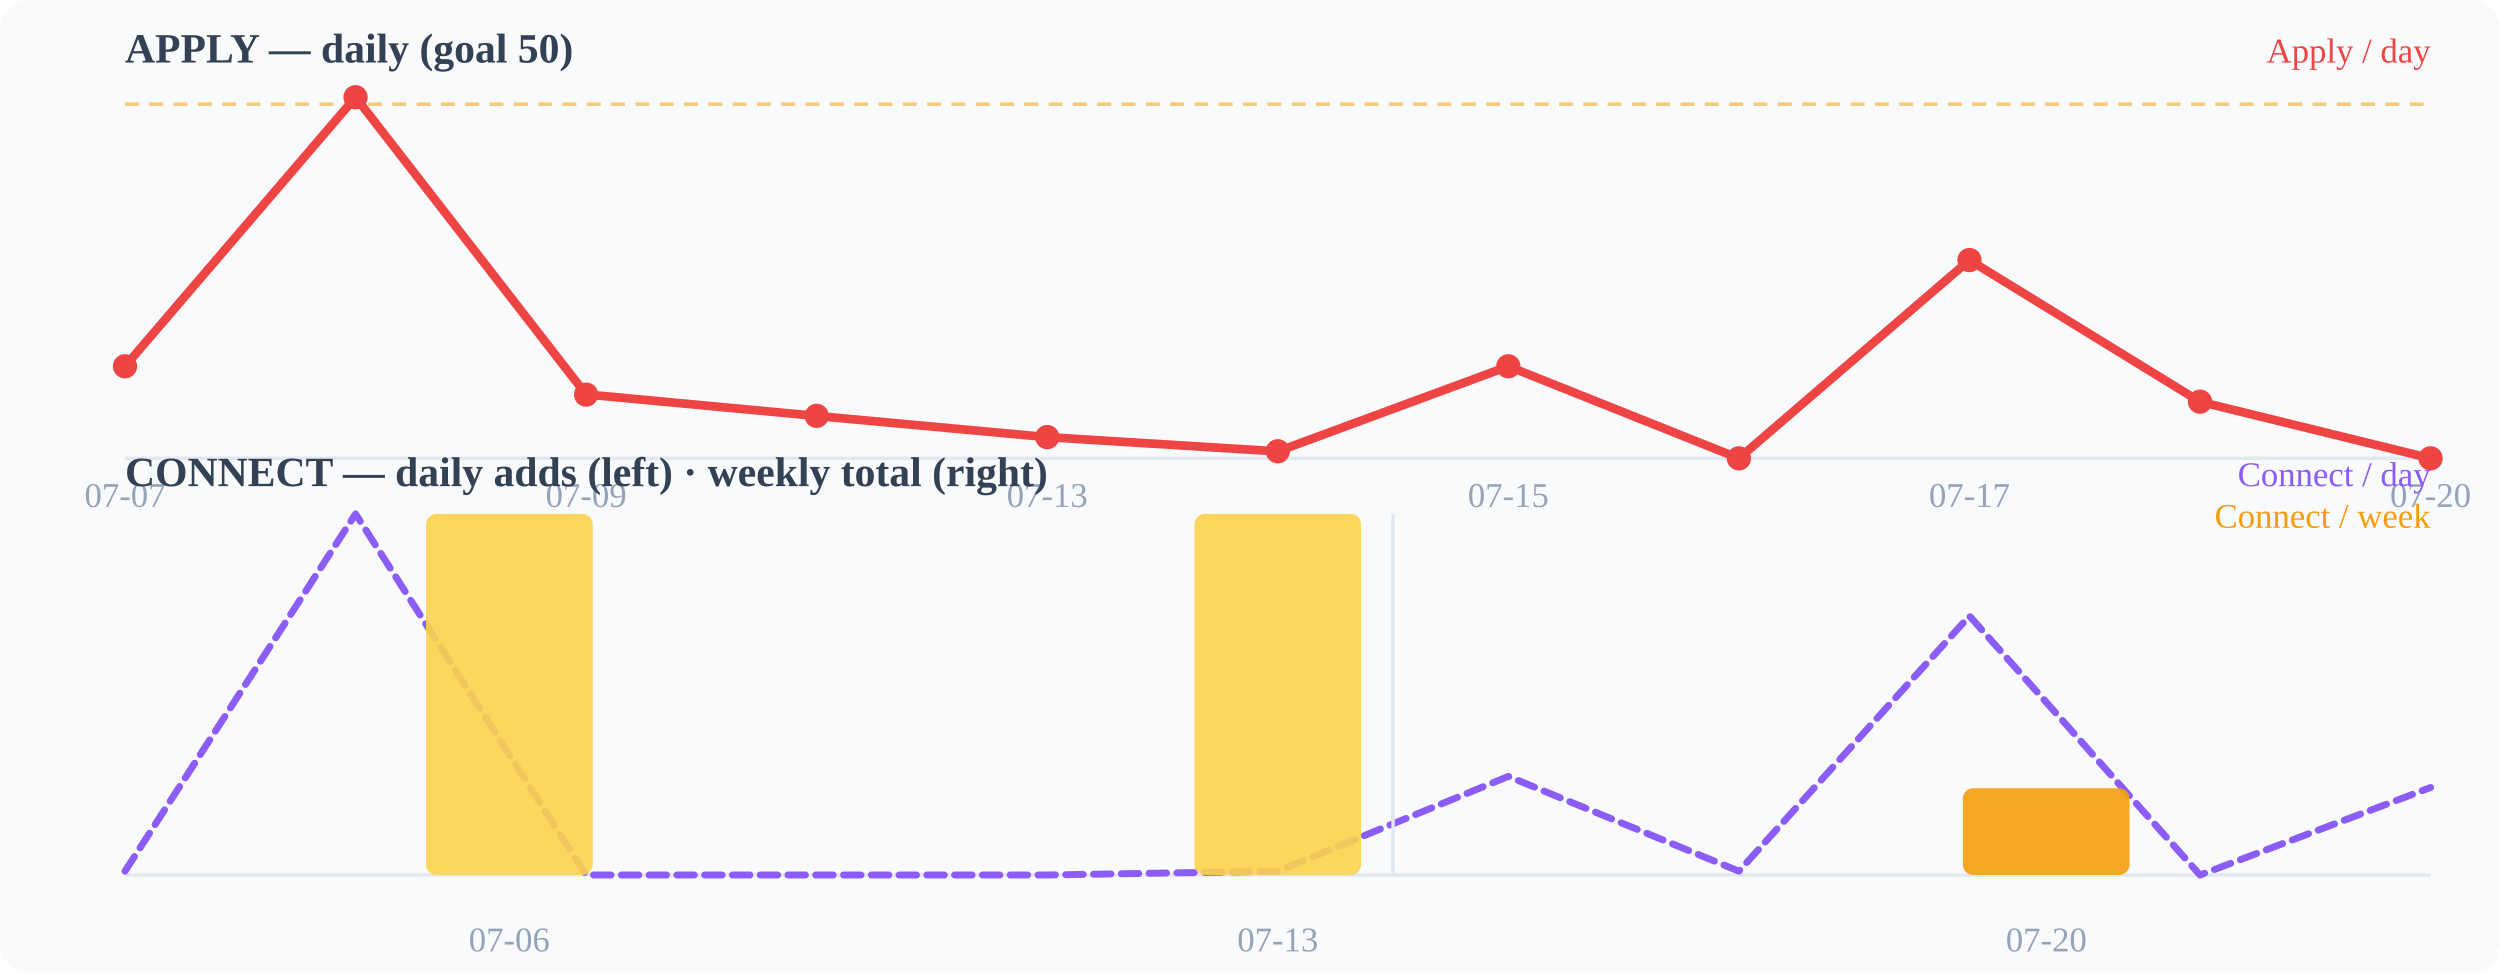
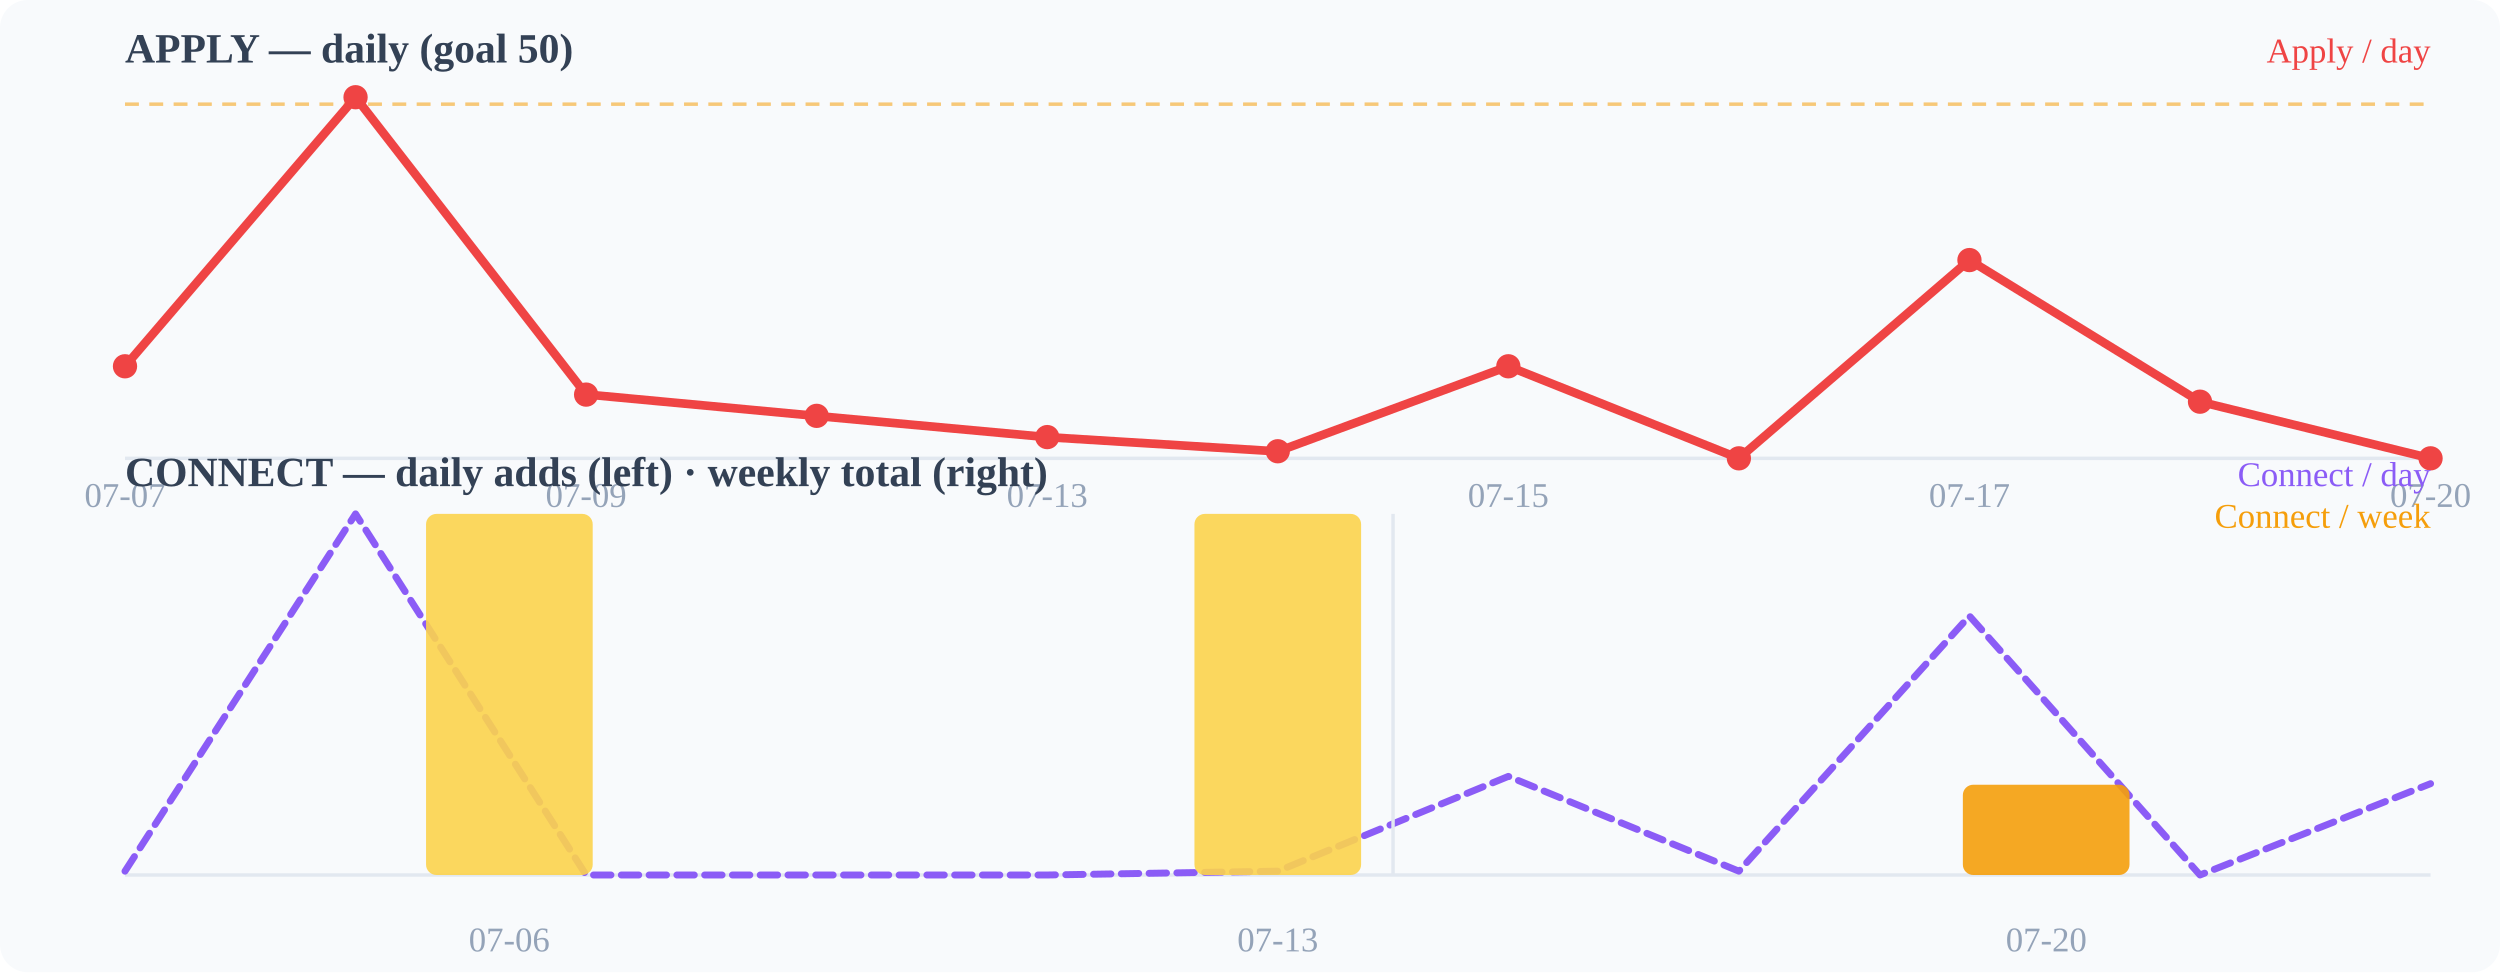
<svg xmlns="http://www.w3.org/2000/svg" width="720" height="280" viewBox="0 0 720 280">
  <rect width="720" height="280" fill="#f8fafc" rx="8" />
  <text x="36" y="18" font-size="12" font-weight="600" fill="#334155">APPLY — daily (goal 50)</text>
  <line x1="36" y1="132" x2="700" y2="132" stroke="#e2e8f0" stroke-width="1" />
  <line x1="36" y1="30.0" x2="700" y2="30.0" stroke="#f59e0b" stroke-width="1" stroke-dasharray="4 3" opacity="0.55" />
  <polyline points="36.0,105.5 102.4,28.0 168.8,113.6 235.2,119.8 301.6,125.9 368.0,130.0 434.4,105.5 500.8,132.0 567.2,74.9 633.6,115.7 700.0,132.0" fill="none" stroke="#ef4444" stroke-width="2.5" stroke-linecap="round" stroke-linejoin="round" />
  <circle cx="36" cy="105.49" r="3.5" fill="#ef4444" />
  <circle cx="102.4" cy="28" r="3.5" fill="#ef4444" />
  <circle cx="168.8" cy="113.647" r="3.5" fill="#ef4444" />
  <circle cx="235.2" cy="119.765" r="3.5" fill="#ef4444" />
  <circle cx="301.6" cy="125.882" r="3.5" fill="#ef4444" />
  <circle cx="368" cy="129.961" r="3.5" fill="#ef4444" />
  <circle cx="434.4" cy="105.49" r="3.5" fill="#ef4444" />
  <circle cx="500.8" cy="132" r="3.5" fill="#ef4444" />
  <circle cx="567.2" cy="74.902" r="3.5" fill="#ef4444" />
  <circle cx="633.6" cy="115.686" r="3.5" fill="#ef4444" />
  <circle cx="700" cy="132" r="3.5" fill="#ef4444" />
  <text x="36" y="146" font-size="10" fill="#94a3b8" text-anchor="middle">07-07</text>
  <text x="168.8" y="146" font-size="10" fill="#94a3b8" text-anchor="middle">07-09</text>
  <text x="301.6" y="146" font-size="10" fill="#94a3b8" text-anchor="middle">07-13</text>
  <text x="434.4" y="146" font-size="10" fill="#94a3b8" text-anchor="middle">07-15</text>
  <text x="567.2" y="146" font-size="10" fill="#94a3b8" text-anchor="middle">07-17</text>
  <text x="700" y="146" font-size="10" fill="#94a3b8" text-anchor="middle">07-20</text>
  <text x="36" y="140" font-size="12" font-weight="600" fill="#334155">CONNECT — daily adds (left) · weekly total (right)</text>
  <line x1="36" y1="252" x2="700" y2="252" stroke="#e2e8f0" stroke-width="1" />
-   <polyline points="36.0,250.9 102.4,148.0 168.8,252.0 235.2,252.0 301.6,252.0 368.0,250.9 434.4,223.6 500.8,250.9 567.2,177.4 633.6,252.0 700.0,226.8" fill="none" stroke="#8b5cf6" stroke-width="2" stroke-linecap="round" stroke-linejoin="round" stroke-dasharray="5 3" />
+   <polyline points="36.0,250.9 102.4,148.0 168.8,252.0 235.2,252.0 301.6,252.0 368.0,250.9 434.4,223.6 500.8,250.9 567.2,177.4 633.6,252.0 700.0,225.7" fill="none" stroke="#8b5cf6" stroke-width="2" stroke-linecap="round" stroke-linejoin="round" stroke-dasharray="5 3" />
  <rect x="122.7" y="148.0" width="48" height="104.0" rx="3" fill="#fcd34d" opacity="0.9" />
  <rect x="344.0" y="148.0" width="48" height="104.0" rx="3" fill="#fcd34d" opacity="0.9" />
-   <rect x="565.3" y="227.0" width="48" height="25.0" rx="3" fill="#f59e0b" opacity="0.9" />
+   <rect x="565.3" y="226.0" width="48" height="26.0" rx="3" fill="#f59e0b" opacity="0.9" />
  <line x1="401.2" y1="148" x2="401.2" y2="252" stroke="#e2e8f0" stroke-width="1" />
  <text x="146.667" y="274" font-size="10" fill="#94a3b8" text-anchor="middle">07-06</text>
  <text x="368" y="274" font-size="10" fill="#94a3b8" text-anchor="middle">07-13</text>
  <text x="589.333" y="274" font-size="10" fill="#94a3b8" text-anchor="middle">07-20</text>
  <text x="700" y="18" font-size="10" fill="#ef4444" text-anchor="end">Apply / day</text>
  <text x="700" y="140" font-size="10" fill="#8b5cf6" text-anchor="end">Connect / day</text>
  <text x="700" y="152" font-size="10" fill="#f59e0b" text-anchor="end">Connect / week</text>
</svg>
